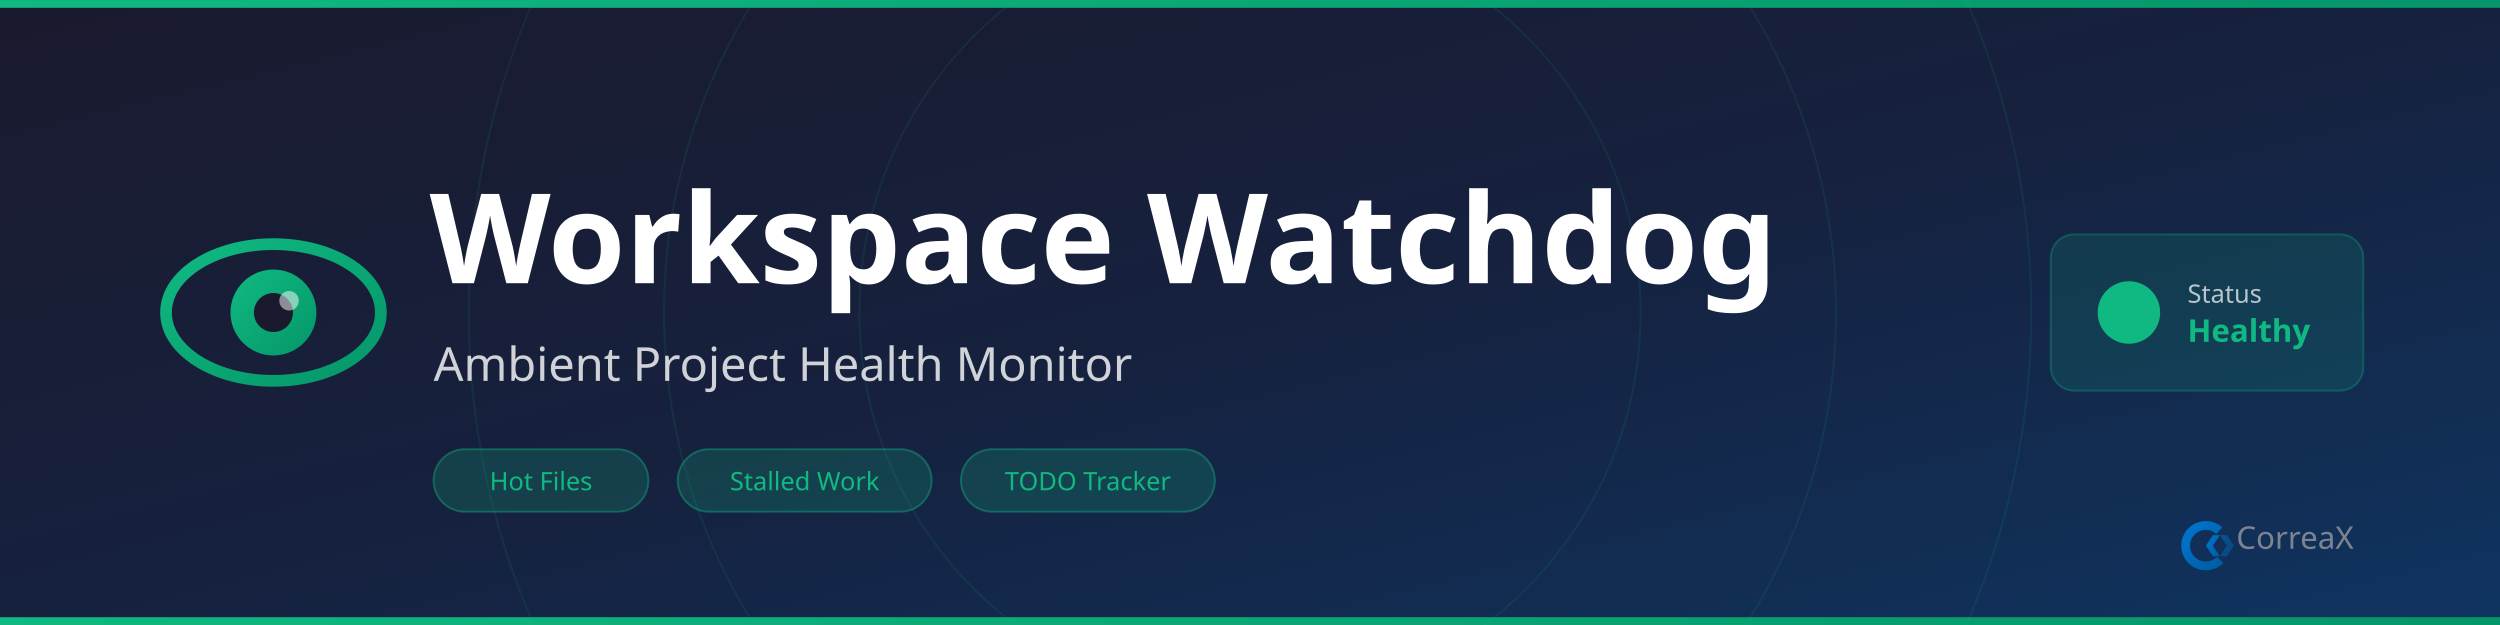
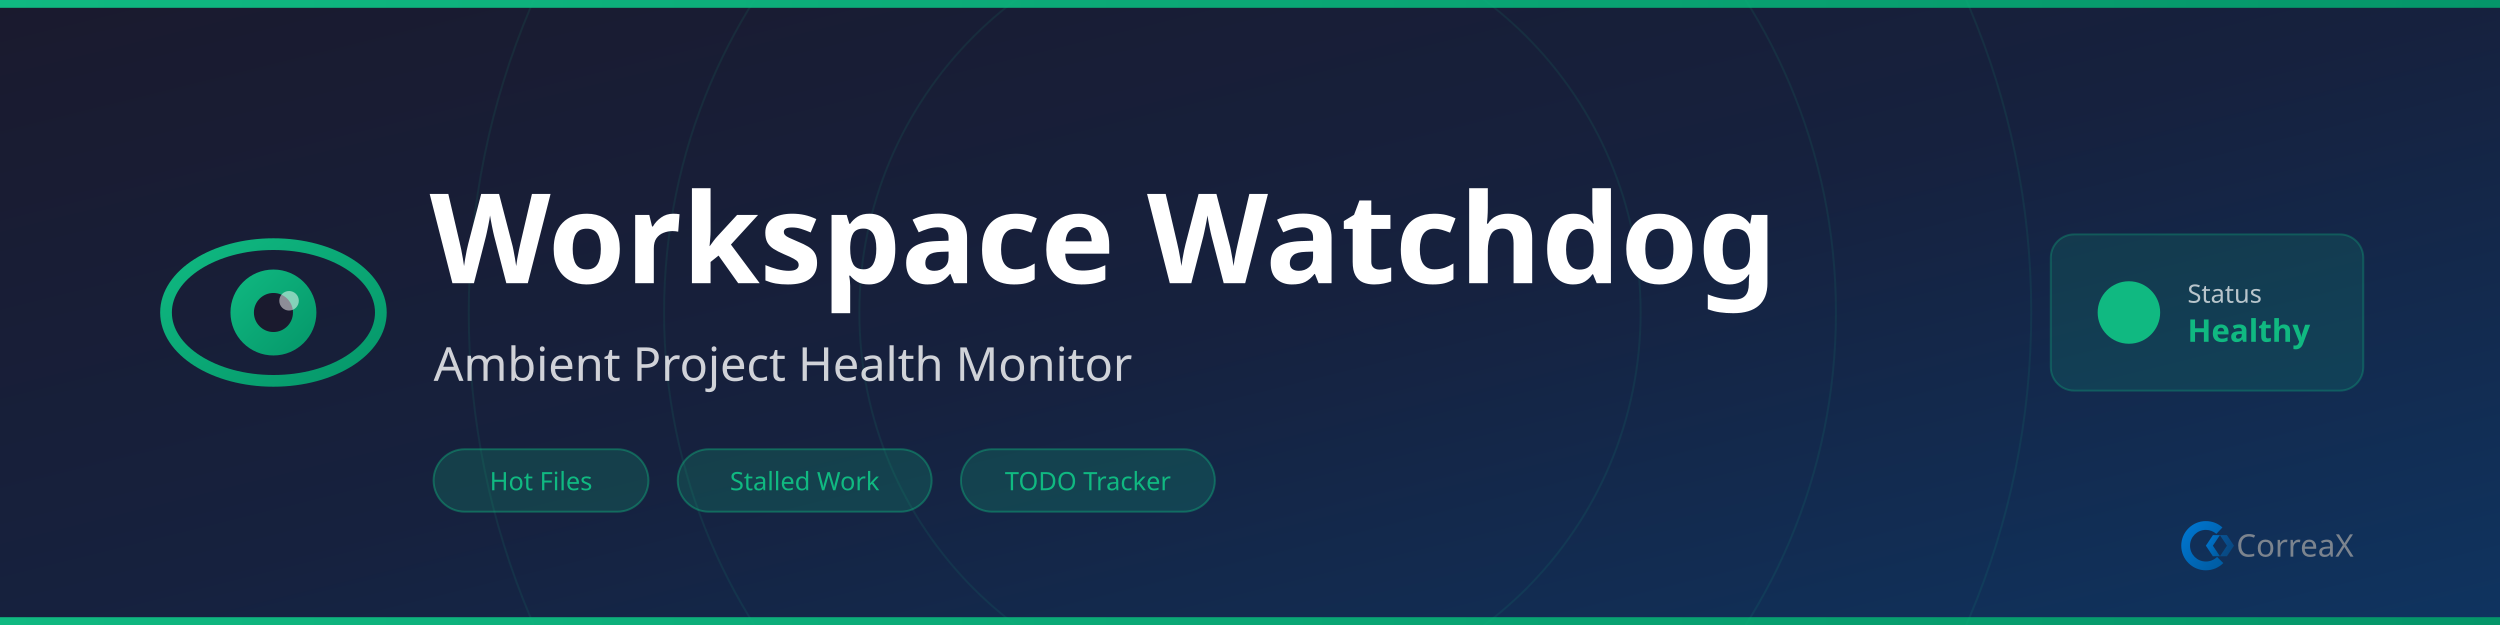
<svg xmlns="http://www.w3.org/2000/svg" viewBox="0 0 1280 320">
  <defs>
    <linearGradient id="bgGrad" x1="0%" y1="0%" x2="100%" y2="100%">
      <stop offset="0%" stop-color="#1a1a2e" />
      <stop offset="50%" stop-color="#16213e" />
      <stop offset="100%" stop-color="#0f3460" />
    </linearGradient>
    <linearGradient id="accentGrad" x1="0%" y1="0%" x2="100%" y2="0%">
      <stop offset="0%" stop-color="#10b981" />
      <stop offset="100%" stop-color="#059669" />
    </linearGradient>
    <linearGradient id="eyeGrad" x1="0%" y1="0%" x2="100%" y2="100%">
      <stop offset="0%" stop-color="#10b981" />
      <stop offset="100%" stop-color="#059669" />
    </linearGradient>
    <linearGradient id="cxGrad" x1="0%" y1="0%" x2="100%" y2="100%">
      <stop offset="0%" stop-color="#0078d4" />
      <stop offset="100%" stop-color="#005a9e" />
    </linearGradient>
  </defs>
  <rect width="1280" height="320" fill="url(#bgGrad)" />
  <rect x="0" y="0" width="1280" height="4" fill="url(#accentGrad)" />
  <rect x="0" y="316" width="1280" height="4" fill="url(#accentGrad)" />
  <g opacity="0.1" transform="translate(640, 160)">
    <circle cx="0" cy="0" r="400" stroke="#10b981" stroke-width="1" fill="none" />
    <circle cx="0" cy="0" r="300" stroke="#10b981" stroke-width="1" fill="none" />
    <circle cx="0" cy="0" r="200" stroke="#10b981" stroke-width="1" fill="none" />
  </g>
  <g transform="translate(80, 100)">
    <ellipse cx="60" cy="60" rx="55" ry="35" stroke="url(#eyeGrad)" stroke-width="6" fill="none" />
    <circle cx="60" cy="60" r="22" fill="url(#eyeGrad)" />
    <circle cx="60" cy="60" r="10" fill="#1a1a2e" />
    <circle cx="68" cy="54" r="5" fill="rgba(255,255,255,0.5)" />
  </g>
  <text x="220" y="145" font-family="Segoe UI, system-ui, sans-serif" font-size="64" font-weight="700" fill="#ffffff">
    Workspace Watchdog
  </text>
  <text x="222" y="195" font-family="Segoe UI, system-ui, sans-serif" font-size="24" fill="rgba(255,255,255,0.8)">
    Ambient Project Health Monitor
  </text>
  <g transform="translate(222, 230)">
    <rect x="0" y="0" width="110" height="32" rx="16" fill="rgba(16,185,129,0.2)" stroke="rgba(16,185,129,0.4)" stroke-width="1" />
    <text x="55" y="21" text-anchor="middle" font-family="Segoe UI, system-ui, sans-serif" font-size="13" fill="#10b981">Hot Files</text>
    <rect x="125" y="0" width="130" height="32" rx="16" fill="rgba(16,185,129,0.2)" stroke="rgba(16,185,129,0.4)" stroke-width="1" />
    <text x="190" y="21" text-anchor="middle" font-family="Segoe UI, system-ui, sans-serif" font-size="13" fill="#10b981">Stalled Work</text>
    <rect x="270" y="0" width="130" height="32" rx="16" fill="rgba(16,185,129,0.2)" stroke="rgba(16,185,129,0.4)" stroke-width="1" />
    <text x="335" y="21" text-anchor="middle" font-family="Segoe UI, system-ui, sans-serif" font-size="13" fill="#10b981">TODO Tracker</text>
  </g>
  <g transform="translate(1050, 120)">
    <rect x="0" y="0" width="160" height="80" rx="12" fill="rgba(16,185,129,0.15)" stroke="rgba(16,185,129,0.3)" stroke-width="1" />
    <circle cx="40" cy="40" r="16" fill="#10b981" />
    <text x="70" y="35" font-family="Segoe UI, system-ui, sans-serif" font-size="13" fill="rgba(255,255,255,0.7)">Status</text>
    <text x="70" y="55" font-family="Segoe UI, system-ui, sans-serif" font-size="16" font-weight="600" fill="#10b981">Healthy</text>
  </g>
  <g transform="translate(1115, 265)">
    <g transform="scale(0.9)">
      <path d="M16 2C8.268 2 2 8.268 2 16s6.268 14 14 14c3.866 0 7.389-1.568 9.928-4.1l-3.535-3.536A9.002 9.002 0 0116 25c-4.97 0-9-4.03-9-9s4.03-9 9-9c2.29 0 4.38.857 5.971 2.268l3.464-3.639C22.993 3.352 19.66 2 16 2z" fill="url(#cxGrad)" />
      <path d="M20 10l-4 6 4 6h4l-4-6 4-6h-4z" fill="url(#cxGrad)" />
      <path d="M24 10l4 6-4 6h4l4-6-4-6h-4z" fill="url(#cxGrad)" opacity="0.5" />
    </g>
-     <text x="30" y="16" font-family="Segoe UI, system-ui, sans-serif" font-size="16" fill="rgba(160,160,160,0.75)">CorreaX</text>
+     <text x="30" y="20" font-family="Segoe UI, system-ui, sans-serif" font-size="16" fill="rgba(160,160,160,0.75)">CorreaX</text>
  </g>
</svg>
